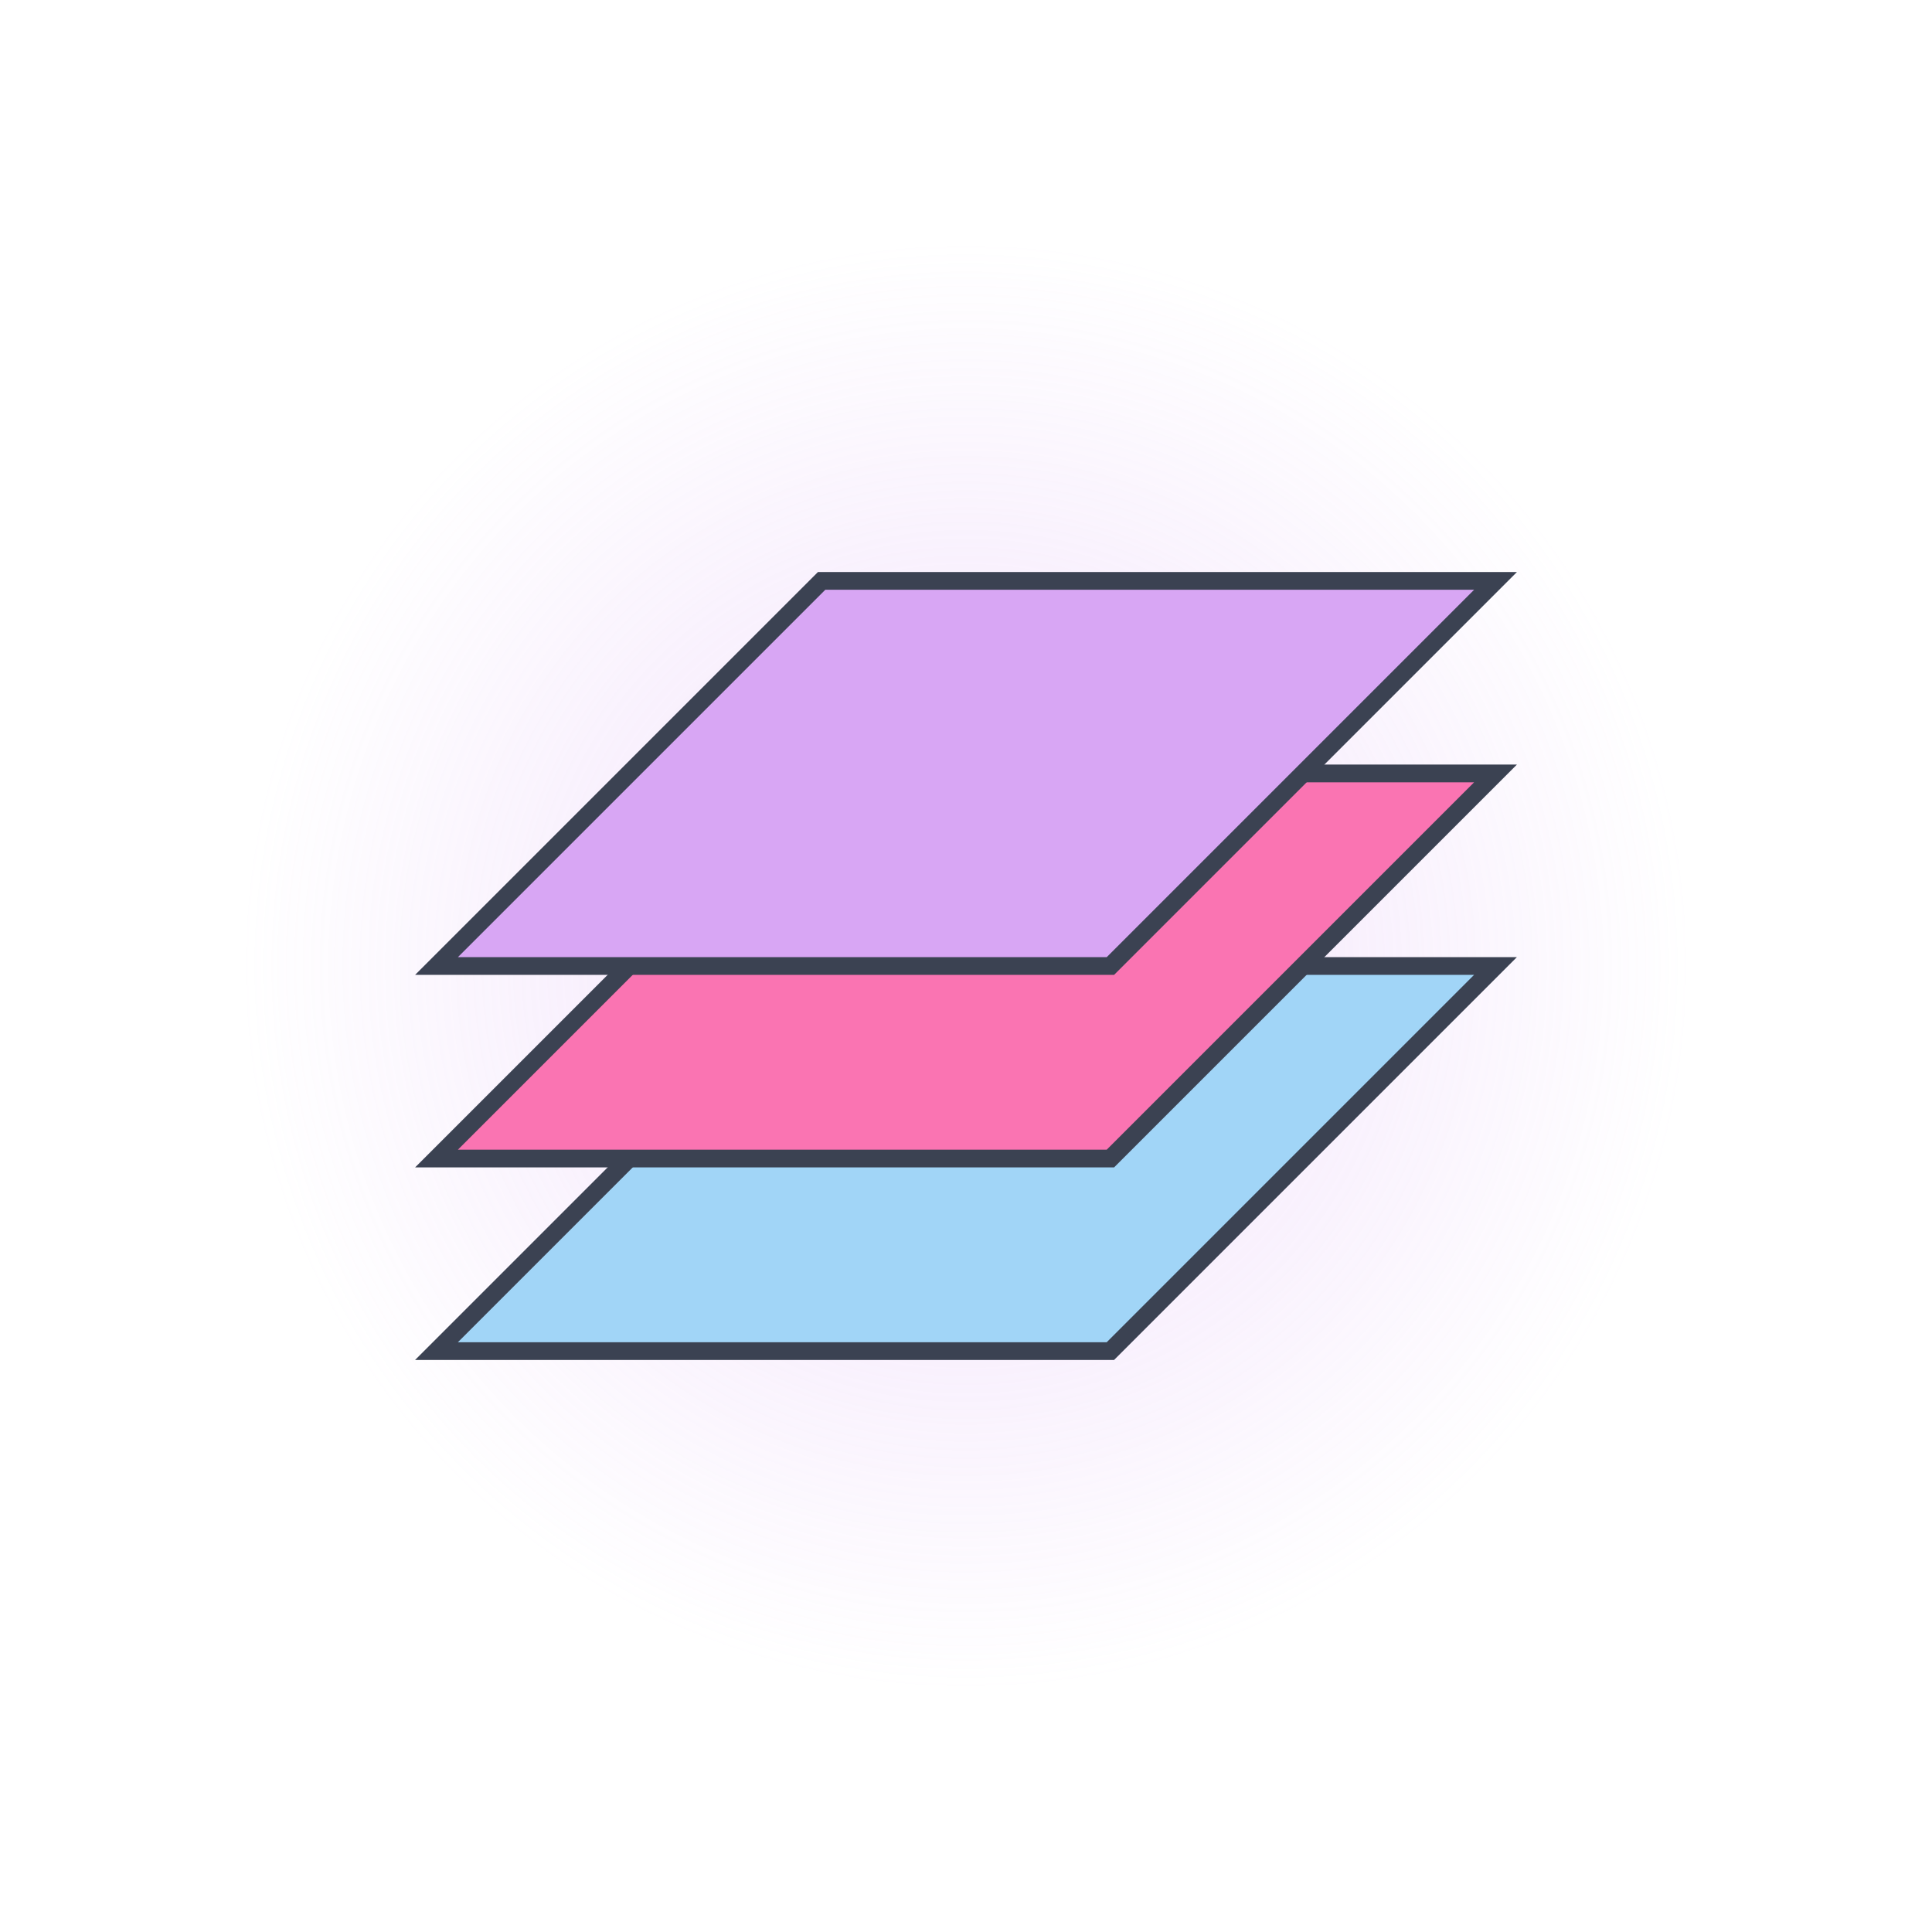
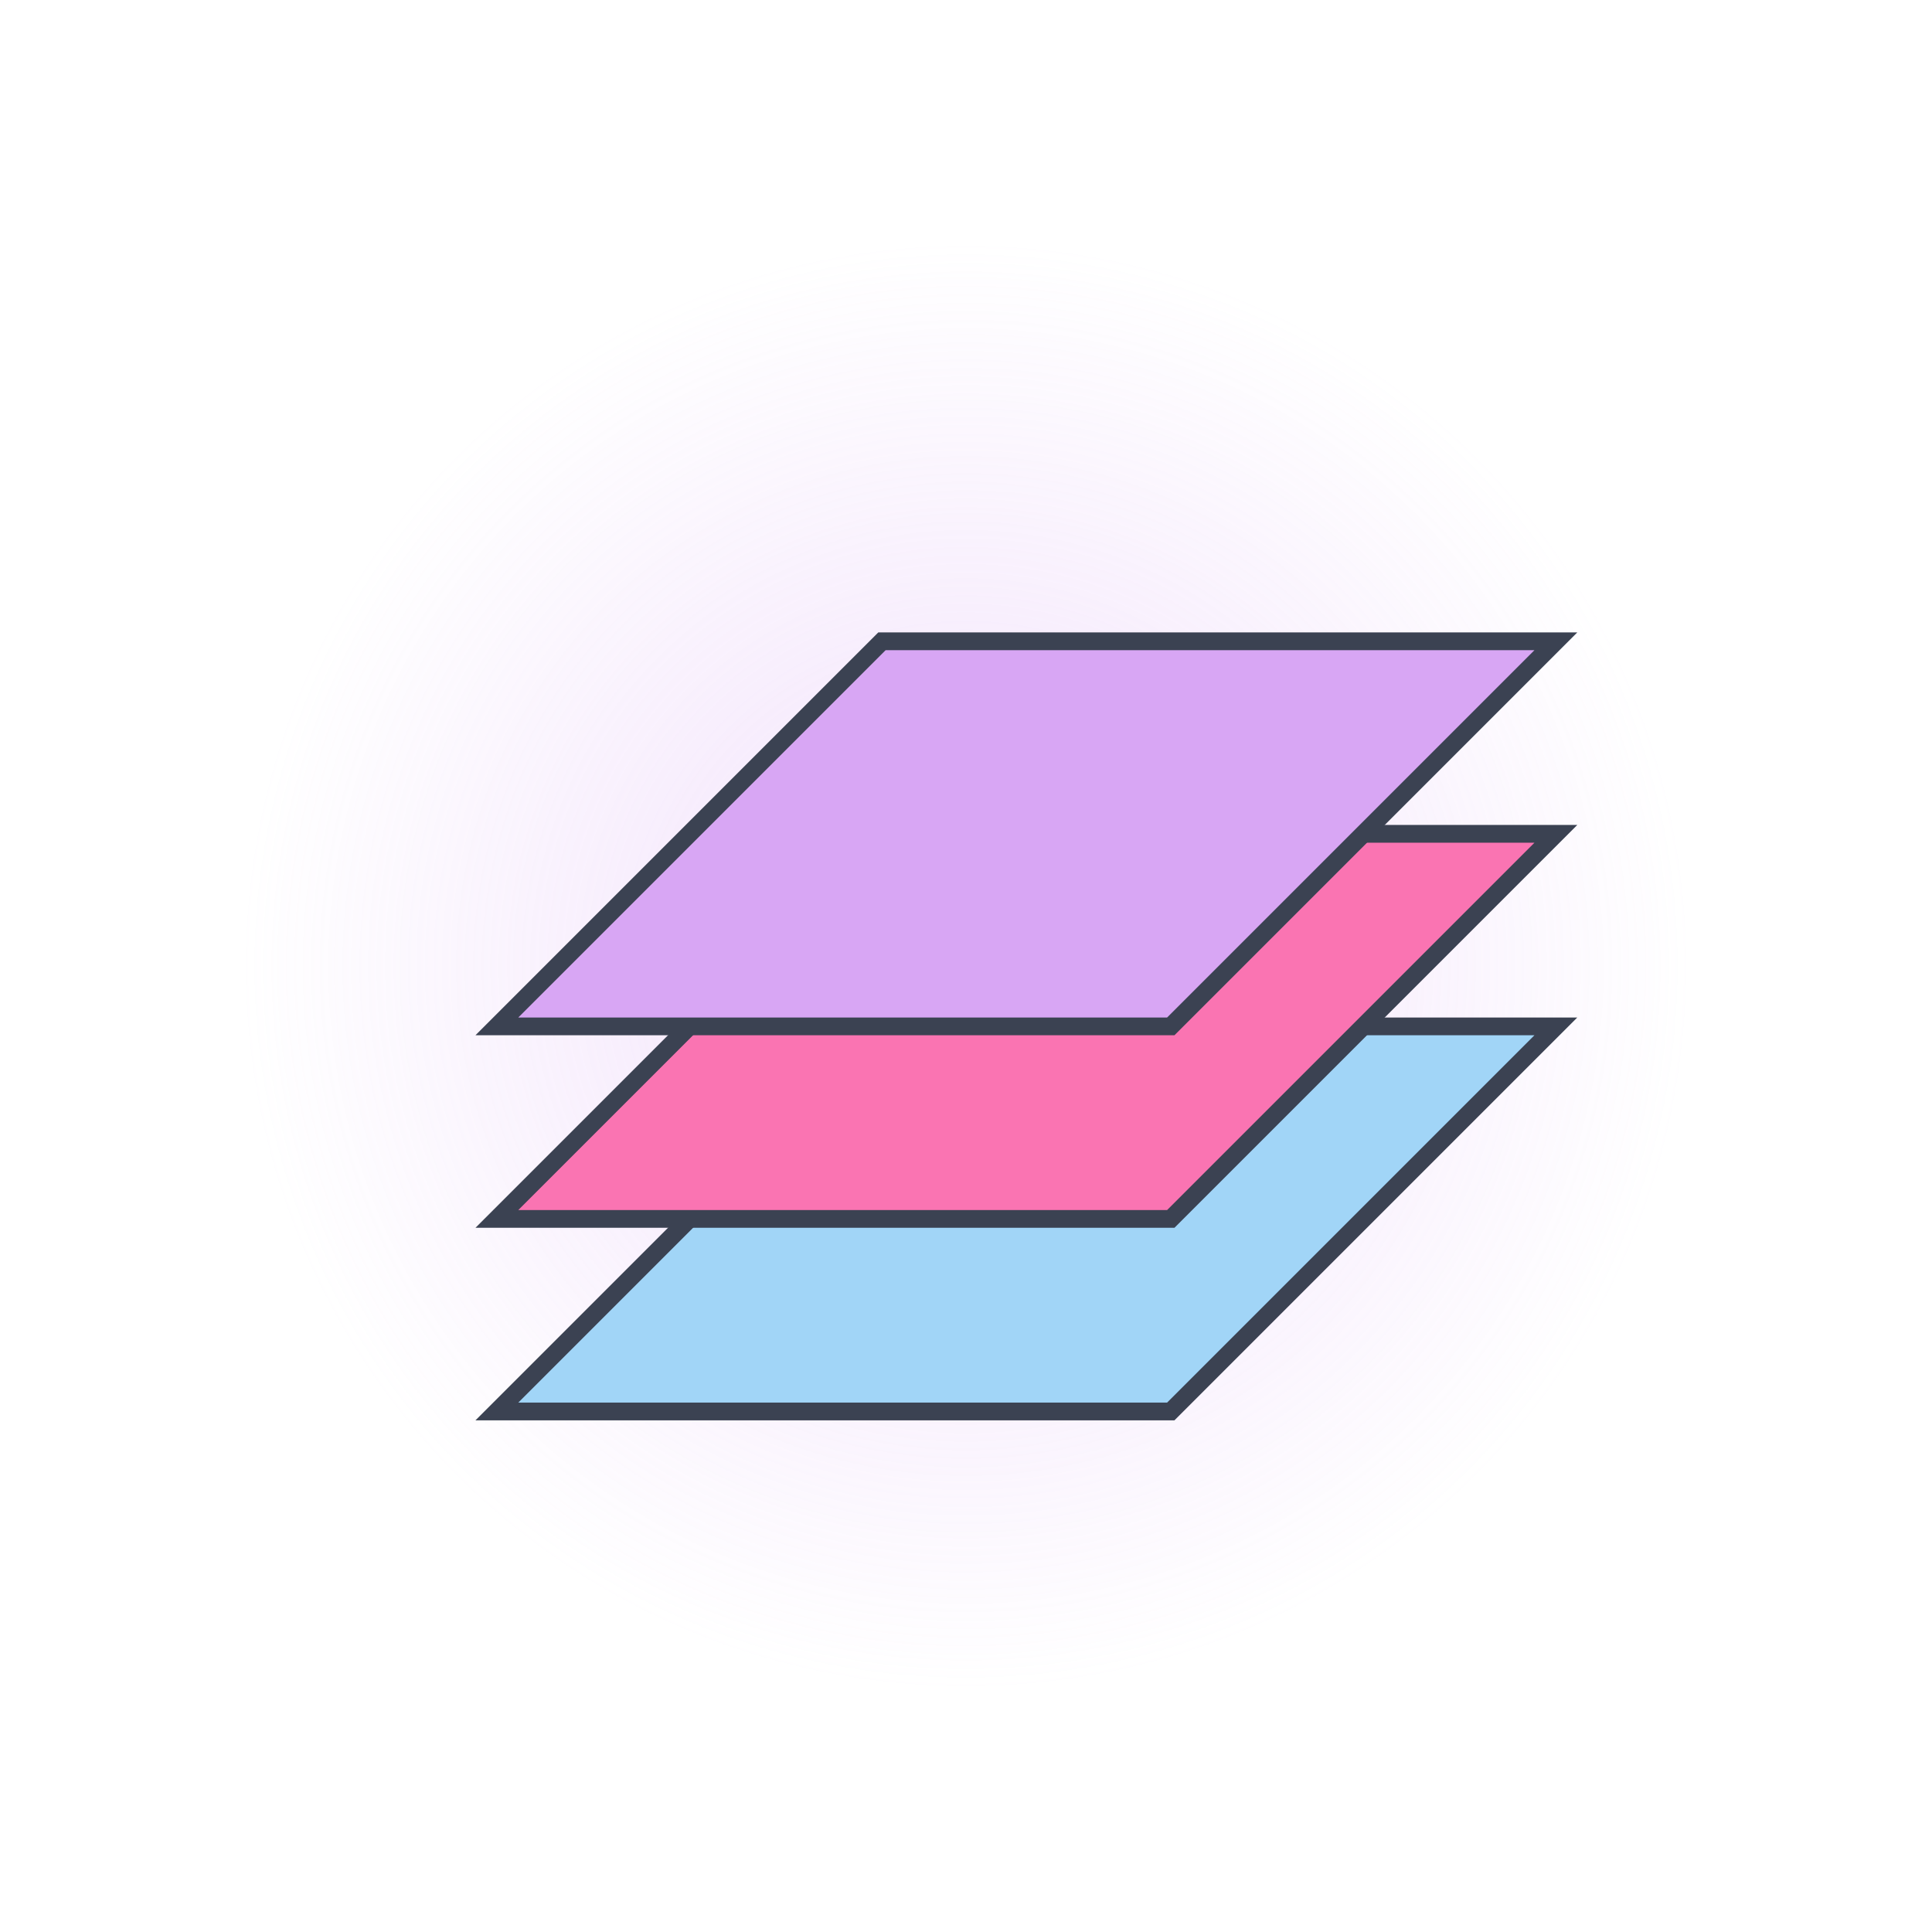
- <svg xmlns="http://www.w3.org/2000/svg" xmlns:ns1="http://www.openswatchbook.org/uri/2009/osb" xmlns:xlink="http://www.w3.org/1999/xlink" width="64.0px" height="64.0px" viewBox="0 0 64.0 64.0" version="1.1" id="SVGRoot">
+ <svg xmlns="http://www.w3.org/2000/svg" xmlns:ns1="http://www.openswatchbook.org/uri/2009/osb" xmlns:xlink="http://www.w3.org/1999/xlink" id="SVGRoot" version="1.1" viewBox="0 0 64.0 64.0" height="64.0px" width="64.0px">
  <defs id="defs833">
    <linearGradient id="linearGradient4324">
-       <stop style="stop-color:#d8a6f4;stop-opacity:1;" offset="0" id="stop4320" />
-       <stop style="stop-color:#d8a6f4;stop-opacity:0;" offset="1" id="stop4322" />
+       <stop id="stop4320" offset="0" style="stop-color:#d8a6f4;stop-opacity:1;" />
+       <stop id="stop4322" offset="1" style="stop-color:#d8a6f4;stop-opacity:0;" />
    </linearGradient>
-     <linearGradient id="linearGradient4298" ns1:paint="solid">
-       <stop style="stop-color:#cf8ef4;stop-opacity:1;" offset="0" id="stop4296" />
+     <linearGradient ns1:paint="solid" id="linearGradient4298">
+       <stop id="stop4296" offset="0" style="stop-color:#cf8ef4;stop-opacity:1;" />
    </linearGradient>
-     <radialGradient xlink:href="#linearGradient4324" id="radialGradient4326" cx="32" cy="32" fx="32" fy="32" r="24" gradientUnits="userSpaceOnUse" />
+     <radialGradient gradientUnits="userSpaceOnUse" r="24" fy="32" fx="32" cy="32" cx="32" id="radialGradient4326" xlink:href="#linearGradient4324" />
  </defs>
  <g id="layer1">
-     <circle r="24" cy="32" cx="32" id="path1664" style="opacity:0.35;mix-blend-mode:multiply;fill:url(#radialGradient4326);fill-opacity:1;stroke:none;stroke-width:0.662;stroke-miterlimit:4;stroke-dasharray:none;stroke-dashoffset:0;stroke-opacity:1" />
-     <rect transform="matrix(1,0,-0.7071068,0.7071068,0,0)" y="45.255" x="59.216" height="18.041" width="22.324" id="rect1573" style="opacity:1;fill:#a1d5f7;fill-opacity:1;stroke:#3b4252;stroke-width:0.831;stroke-miterlimit:4;stroke-dasharray:none;stroke-dashoffset:0;stroke-opacity:1" />
-     <rect style="opacity:1;fill:#fa74b2;fill-opacity:1;stroke:#3b4252;stroke-width:0.831;stroke-miterlimit:4;stroke-dasharray:none;stroke-dashoffset:0;stroke-opacity:1" id="rect1575" width="22.324" height="18.041" x="52.838" y="36.234" transform="matrix(1,0,-0.7071068,0.7071068,0,0)" />
-     <rect transform="matrix(1,0,-0.7071068,0.7071068,0,0)" y="27.214" x="46.46" height="18.041" width="22.324" id="rect1577" style="opacity:1;fill:#d8a6f4;fill-opacity:1;stroke:#3b4252;stroke-width:0.831;stroke-miterlimit:4;stroke-dasharray:none;stroke-dashoffset:0;stroke-opacity:1" />
+     <circle style="opacity:0.35;mix-blend-mode:multiply;fill:url(#radialGradient4326);fill-opacity:1;stroke:none;stroke-width:0.662;stroke-miterlimit:4;stroke-dasharray:none;stroke-dashoffset:0;stroke-opacity:1" id="path1664" cx="32" cy="32" r="24" />
+     <rect style="opacity:1;fill:#a1d5f7;fill-opacity:1;stroke:#3b4252;stroke-width:0.831;stroke-miterlimit:4;stroke-dasharray:none;stroke-dashoffset:0;stroke-opacity:1" id="rect1573" width="22.324" height="18.041" x="63.216" y="48.083" transform="matrix(1,0,-0.7071068,0.7071068,0,0)" />
+     <rect transform="matrix(1,0,-0.7071068,0.7071068,0,0)" y="39.063" x="56.838" height="18.041" width="22.324" id="rect1575" style="opacity:1;fill:#fa74b2;fill-opacity:1;stroke:#3b4252;stroke-width:0.831;stroke-miterlimit:4;stroke-dasharray:none;stroke-dashoffset:0;stroke-opacity:1" />
+     <rect style="opacity:1;fill:#d8a6f4;fill-opacity:1;stroke:#3b4252;stroke-width:0.831;stroke-miterlimit:4;stroke-dasharray:none;stroke-dashoffset:0;stroke-opacity:1" id="rect1577" width="22.324" height="18.041" x="50.46" y="30.043" transform="matrix(1,0,-0.7071068,0.7071068,0,0)" />
  </g>
</svg>
